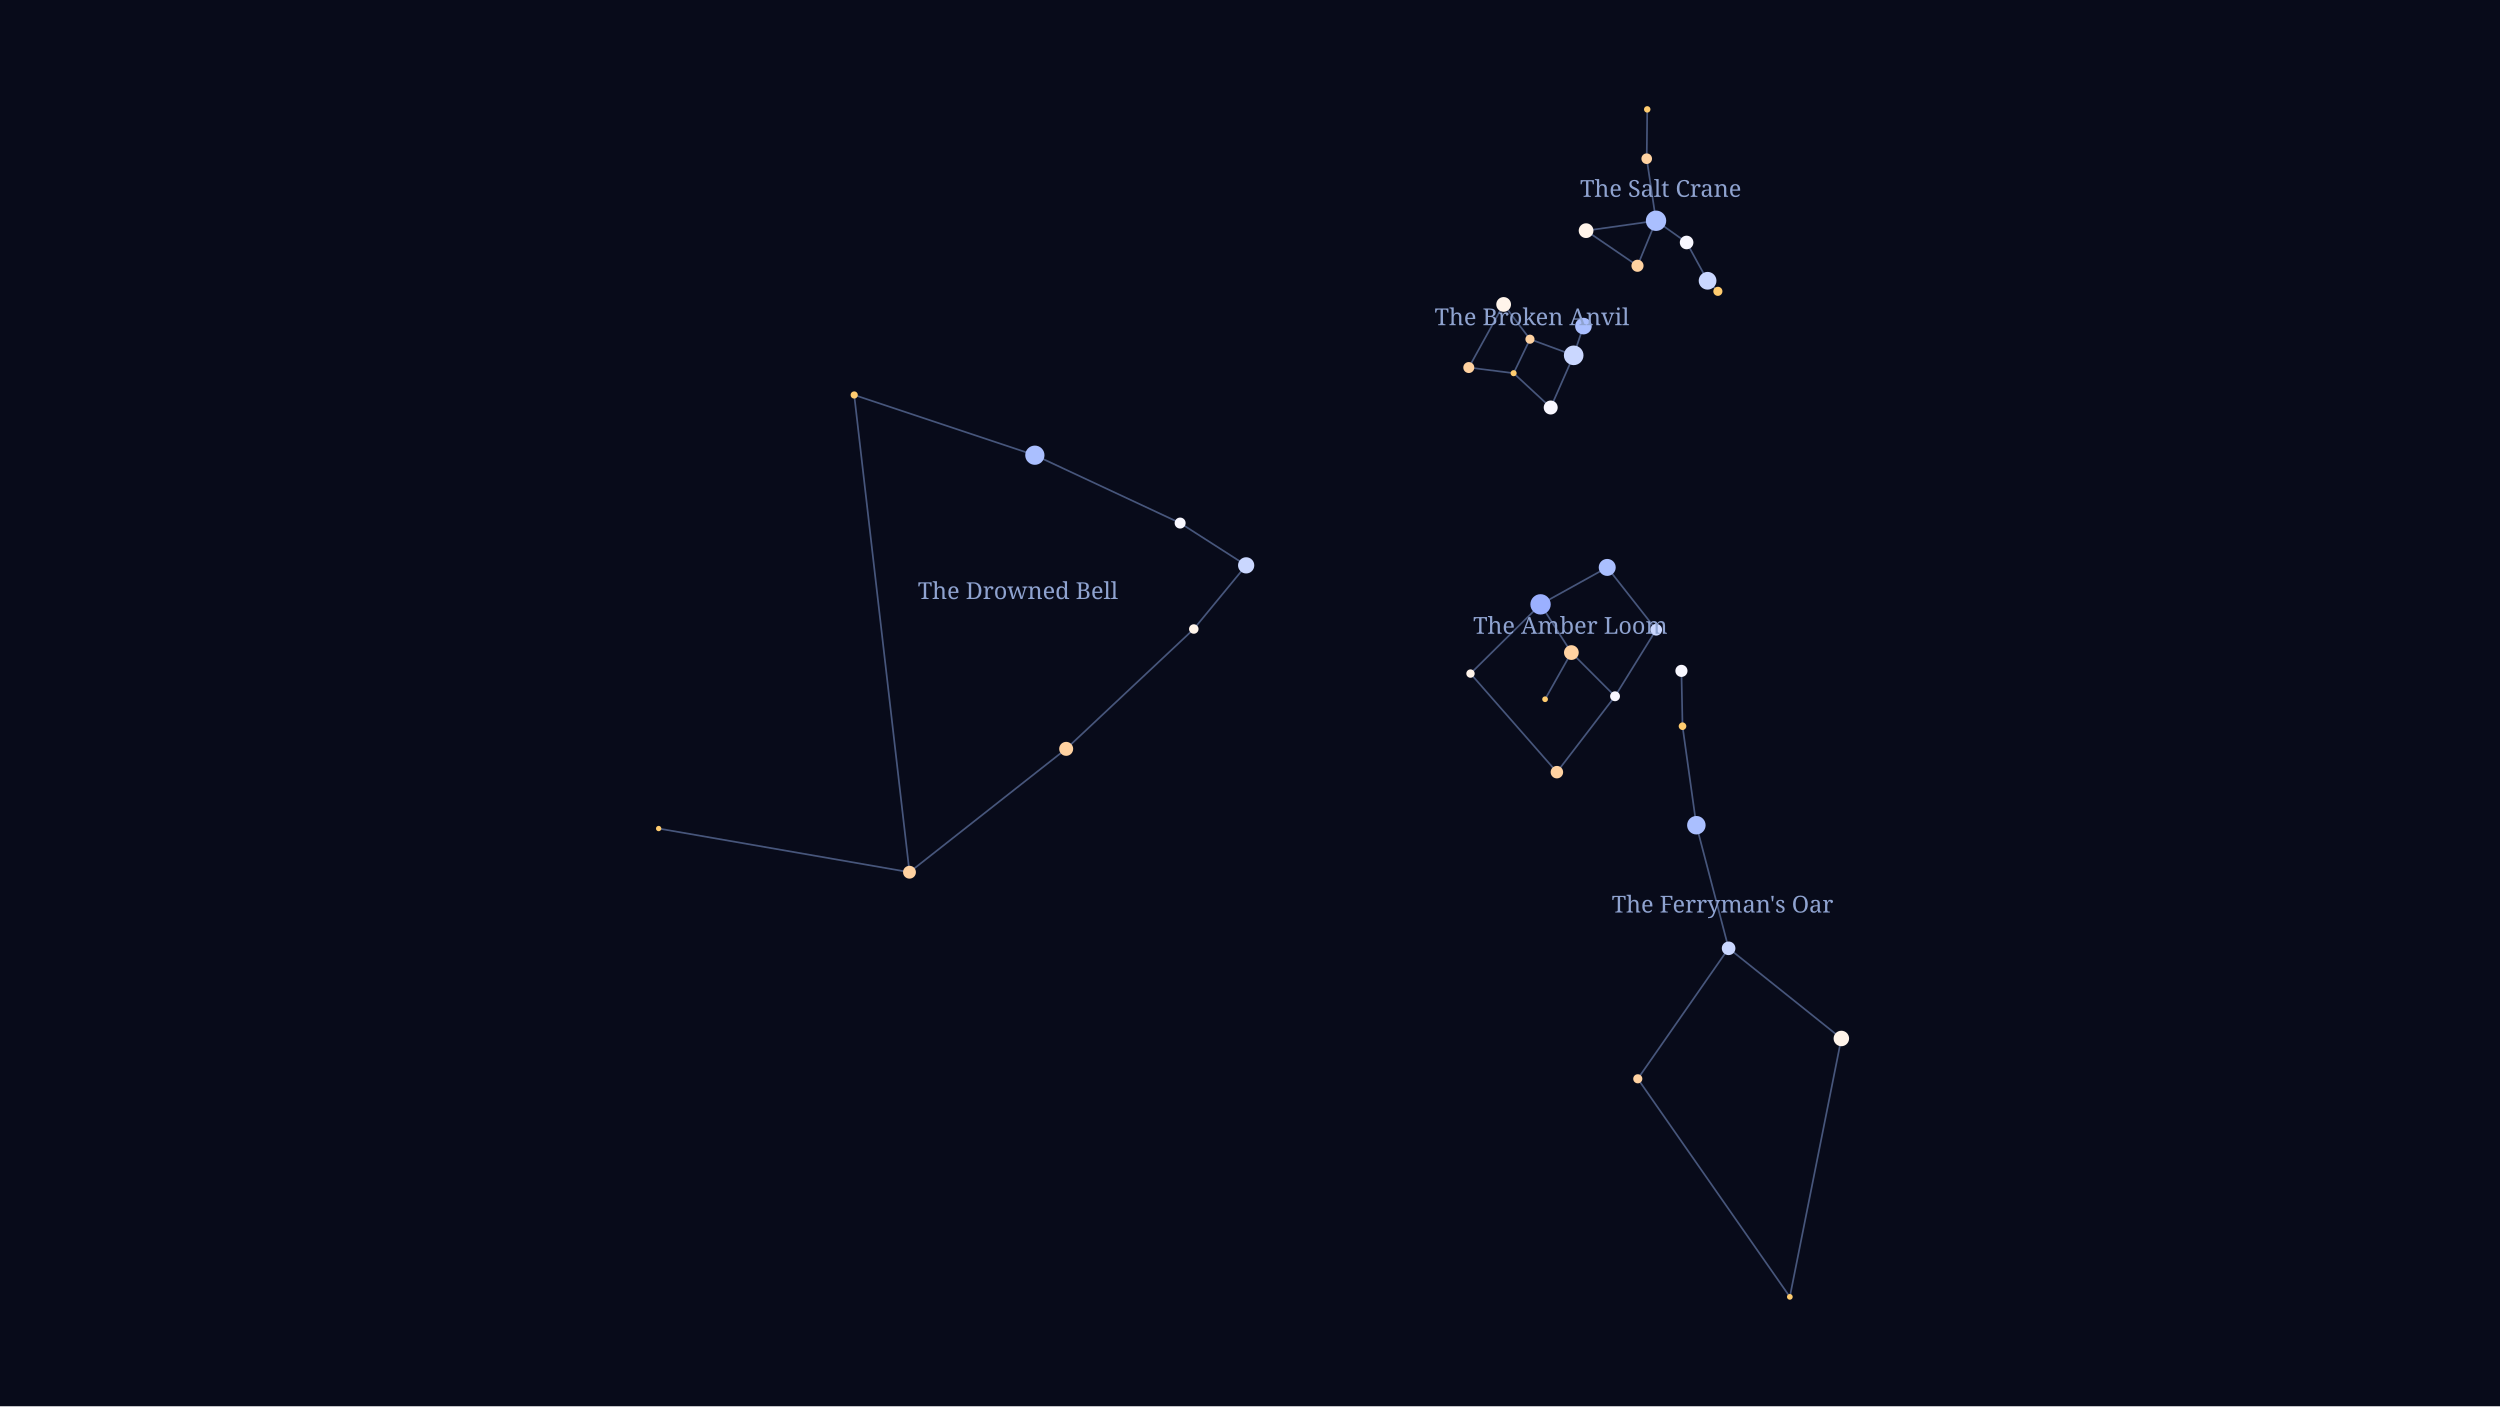
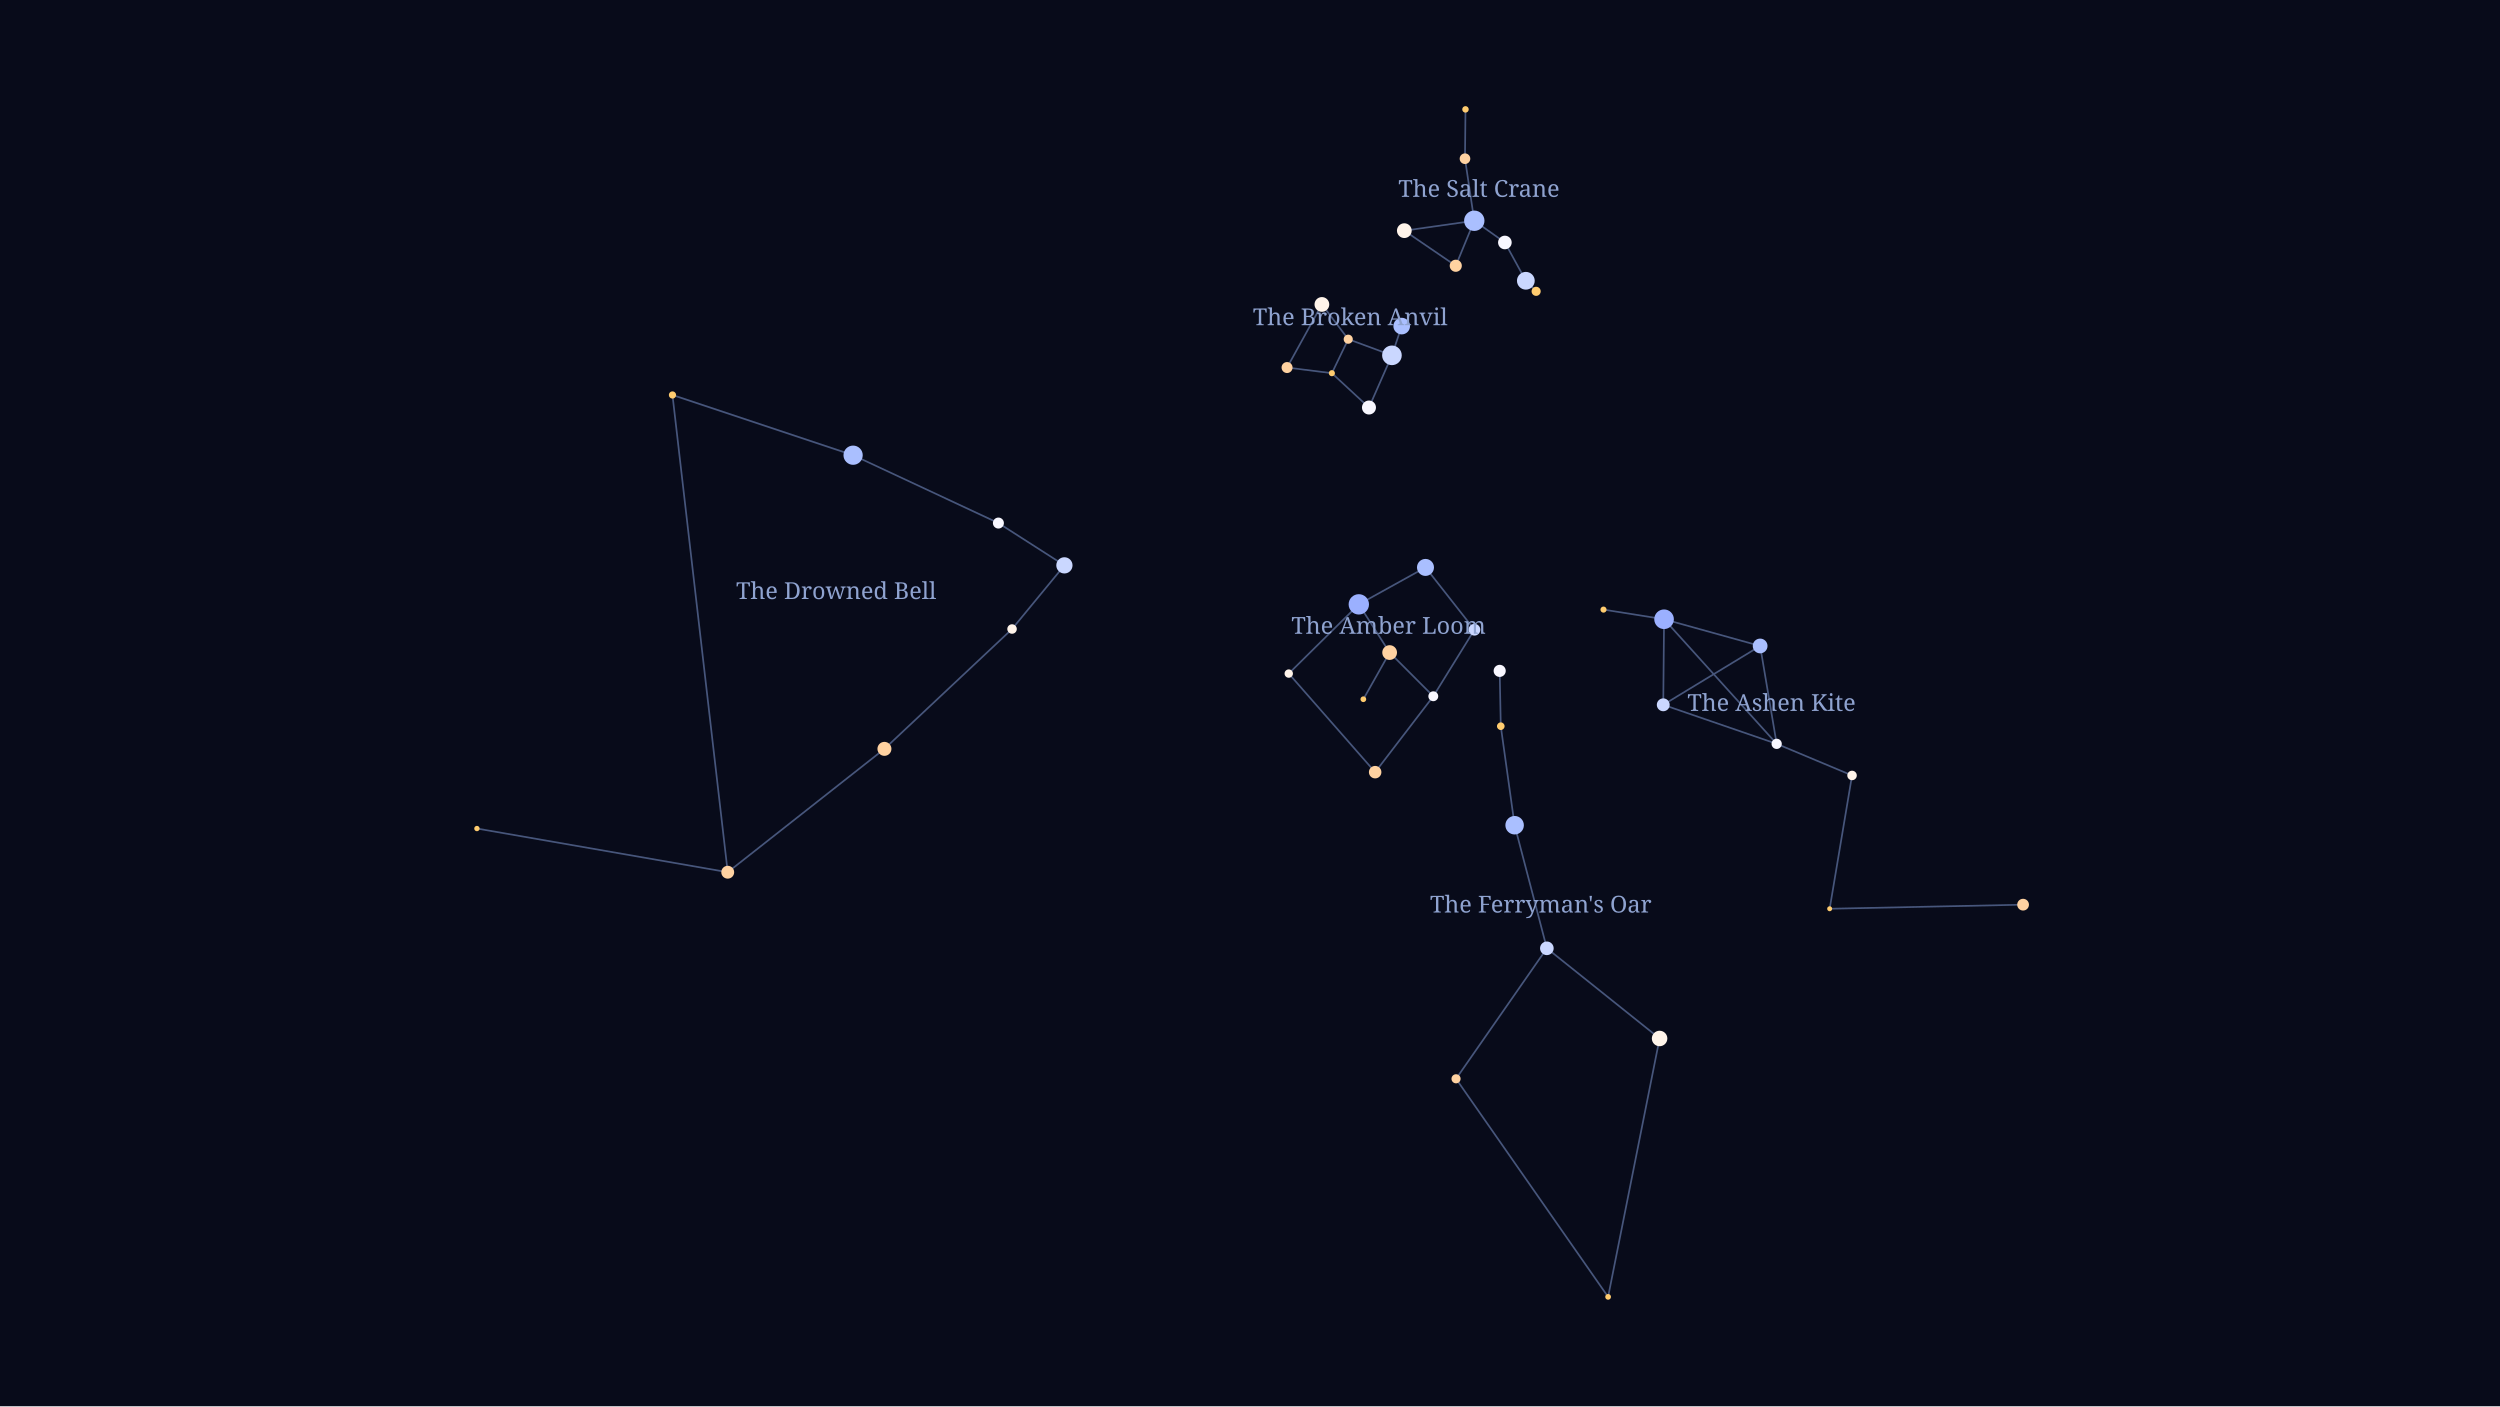
<svg xmlns="http://www.w3.org/2000/svg" width="1600" height="900" viewBox="0 0 1600 900" role="img" aria-label="A sky invented by three agents">
  <rect width="1600" height="900" fill="#080b1a" />
  <g stroke="#5c6f9c" stroke-width="1.1" opacity="0.75">
-     <line x1="1099.44" y1="186.45" x2="1092.85" y2="179.69" />
-     <line x1="1092.85" y1="179.69" x2="1079.43" y2="155.19" />
-     <line x1="1079.43" y1="155.19" x2="1059.86" y2="141.28" />
-     <line x1="1059.86" y1="141.28" x2="1048.00" y2="170.09" />
-     <line x1="1048.00" y1="170.09" x2="1015.09" y2="147.62" />
-     <line x1="1015.09" y1="147.62" x2="1059.86" y2="141.28" />
-     <line x1="1059.86" y1="141.28" x2="1053.90" y2="101.57" />
-     <line x1="1053.90" y1="101.57" x2="1054.23" y2="70.00" />
+     <line x1="983.13" y1="186.45" x2="976.54" y2="179.69" />
+     <line x1="976.54" y1="179.69" x2="963.12" y2="155.19" />
+     <line x1="963.12" y1="155.19" x2="943.54" y2="141.28" />
+     <line x1="943.54" y1="141.28" x2="931.69" y2="170.09" />
+     <line x1="931.69" y1="170.09" x2="898.77" y2="147.62" />
+     <line x1="898.77" y1="147.62" x2="943.54" y2="141.28" />
+     <line x1="943.54" y1="141.28" x2="937.59" y2="101.57" />
+     <line x1="937.59" y1="101.57" x2="937.91" y2="70.00" />
  </g>
-   <circle cx="1099.44" cy="186.45" r="2.92" fill="#ffcc6f" />
-   <circle cx="1054.23" cy="70.00" r="2.08" fill="#ffcc6f" />
-   <circle cx="1092.85" cy="179.69" r="5.68" fill="#cad7ff" />
-   <circle cx="1053.90" cy="101.57" r="3.40" fill="#ffd2a1" />
-   <circle cx="1079.43" cy="155.19" r="4.36" fill="#f8f7ff" />
-   <circle cx="1059.86" cy="141.28" r="6.52" fill="#aabfff" />
-   <circle cx="1015.09" cy="147.62" r="4.72" fill="#fff4ea" />
-   <circle cx="1048.00" cy="170.09" r="3.88" fill="#ffd2a1" />
-   <text x="1062.85" y="125.99" fill="#8fa3d0" font-size="15" font-family="Georgia, serif" text-anchor="middle">The Salt Crane</text>
+   <circle cx="983.13" cy="186.45" r="2.92" fill="#ffcc6f" />
+   <circle cx="937.91" cy="70.00" r="2.08" fill="#ffcc6f" />
+   <circle cx="976.54" cy="179.69" r="5.68" fill="#cad7ff" />
+   <circle cx="937.59" cy="101.57" r="3.40" fill="#ffd2a1" />
+   <circle cx="963.12" cy="155.19" r="4.36" fill="#f8f7ff" />
+   <circle cx="943.54" cy="141.28" r="6.52" fill="#aabfff" />
+   <circle cx="898.77" cy="147.62" r="4.72" fill="#fff4ea" />
+   <circle cx="931.69" cy="170.09" r="3.88" fill="#ffd2a1" />
+   <text x="946.54" y="125.99" fill="#8fa3d0" font-size="15" font-family="Georgia, serif" text-anchor="middle">The Salt Crane</text>
  <g stroke="#5c6f9c" stroke-width="1.1" opacity="0.75">
-     <line x1="1013.40" y1="208.70" x2="1007.16" y2="227.41" />
-     <line x1="1007.16" y1="227.41" x2="992.45" y2="260.81" />
-     <line x1="1007.16" y1="227.41" x2="979.18" y2="217.09" />
-     <line x1="992.45" y1="260.81" x2="968.71" y2="238.84" />
-     <line x1="979.18" y1="217.09" x2="968.71" y2="238.84" />
-     <line x1="979.18" y1="217.09" x2="962.33" y2="194.84" />
-     <line x1="968.71" y1="238.84" x2="940.03" y2="235.23" />
-     <line x1="962.33" y1="194.84" x2="940.03" y2="235.23" />
+     <line x1="897.09" y1="208.70" x2="890.84" y2="227.41" />
+     <line x1="890.84" y1="227.41" x2="876.14" y2="260.81" />
+     <line x1="890.84" y1="227.41" x2="862.87" y2="217.09" />
+     <line x1="876.14" y1="260.81" x2="852.40" y2="238.84" />
+     <line x1="862.87" y1="217.09" x2="852.40" y2="238.84" />
+     <line x1="862.87" y1="217.09" x2="846.01" y2="194.84" />
+     <line x1="852.40" y1="238.84" x2="823.72" y2="235.23" />
+     <line x1="846.01" y1="194.84" x2="823.72" y2="235.23" />
  </g>
-   <circle cx="962.33" cy="194.84" r="4.72" fill="#fff4ea" />
-   <circle cx="940.03" cy="235.23" r="3.52" fill="#ffd2a1" />
-   <circle cx="1013.40" cy="208.70" r="5.32" fill="#aabfff" />
-   <circle cx="1007.16" cy="227.41" r="6.28" fill="#cad7ff" />
-   <circle cx="992.45" cy="260.81" r="4.48" fill="#f8f7ff" />
-   <circle cx="979.18" cy="217.09" r="2.92" fill="#ffd2a1" />
-   <circle cx="968.71" cy="238.84" r="1.96" fill="#ffcc6f" />
-   <text x="980.47" y="208.13" fill="#8fa3d0" font-size="15" font-family="Georgia, serif" text-anchor="middle">The Broken Anvil</text>
+   <circle cx="846.01" cy="194.84" r="4.72" fill="#fff4ea" />
+   <circle cx="823.72" cy="235.23" r="3.52" fill="#ffd2a1" />
+   <circle cx="897.09" cy="208.70" r="5.32" fill="#aabfff" />
+   <circle cx="890.84" cy="227.41" r="6.28" fill="#cad7ff" />
+   <circle cx="876.14" cy="260.81" r="4.48" fill="#f8f7ff" />
+   <circle cx="862.87" cy="217.09" r="2.92" fill="#ffd2a1" />
+   <circle cx="852.40" cy="238.84" r="1.96" fill="#ffcc6f" />
+   <text x="864.15" y="208.13" fill="#8fa3d0" font-size="15" font-family="Georgia, serif" text-anchor="middle">The Broken Anvil</text>
  <g stroke="#5c6f9c" stroke-width="1.1" opacity="0.75">
-     <line x1="797.54" y1="361.83" x2="755.29" y2="334.76" />
-     <line x1="797.54" y1="361.83" x2="764.02" y2="402.57" />
-     <line x1="755.29" y1="334.76" x2="662.31" y2="291.33" />
-     <line x1="764.02" y1="402.57" x2="682.35" y2="479.27" />
-     <line x1="662.31" y1="291.33" x2="546.69" y2="252.79" />
-     <line x1="682.35" y1="479.27" x2="582.07" y2="558.22" />
-     <line x1="546.69" y1="252.79" x2="582.07" y2="558.22" />
-     <line x1="582.07" y1="558.22" x2="421.54" y2="530.27" />
+     <line x1="681.22" y1="361.83" x2="638.98" y2="334.76" />
+     <line x1="681.22" y1="361.83" x2="647.71" y2="402.57" />
+     <line x1="638.98" y1="334.76" x2="545.99" y2="291.33" />
+     <line x1="647.71" y1="402.57" x2="566.04" y2="479.27" />
+     <line x1="545.99" y1="291.33" x2="430.38" y2="252.79" />
+     <line x1="566.04" y1="479.27" x2="465.75" y2="558.22" />
+     <line x1="430.38" y1="252.79" x2="465.75" y2="558.22" />
+     <line x1="465.75" y1="558.22" x2="305.23" y2="530.27" />
  </g>
-   <circle cx="421.54" cy="530.27" r="1.72" fill="#ffcc6f" />
-   <circle cx="797.54" cy="361.83" r="5.20" fill="#cad7ff" />
-   <circle cx="682.35" cy="479.27" r="4.48" fill="#ffd2a1" />
-   <circle cx="662.31" cy="291.33" r="6.16" fill="#aabfff" />
-   <circle cx="582.07" cy="558.22" r="4.12" fill="#ffd2a1" />
-   <circle cx="546.69" cy="252.79" r="2.32" fill="#ffcc6f" />
-   <circle cx="764.02" cy="402.57" r="3.04" fill="#fff4ea" />
-   <circle cx="755.29" cy="334.76" r="3.52" fill="#f8f7ff" />
-   <text x="651.48" y="383.38" fill="#8fa3d0" font-size="15" font-family="Georgia, serif" text-anchor="middle">The Drowned Bell</text>
+   <circle cx="305.23" cy="530.27" r="1.72" fill="#ffcc6f" />
+   <circle cx="681.22" cy="361.83" r="5.20" fill="#cad7ff" />
+   <circle cx="566.04" cy="479.27" r="4.48" fill="#ffd2a1" />
+   <circle cx="545.99" cy="291.33" r="6.16" fill="#aabfff" />
+   <circle cx="465.75" cy="558.22" r="4.12" fill="#ffd2a1" />
+   <circle cx="430.38" cy="252.79" r="2.32" fill="#ffcc6f" />
+   <circle cx="647.71" cy="402.57" r="3.04" fill="#fff4ea" />
+   <circle cx="638.98" cy="334.76" r="3.52" fill="#f8f7ff" />
+   <text x="535.16" y="383.38" fill="#8fa3d0" font-size="15" font-family="Georgia, serif" text-anchor="middle">The Drowned Bell</text>
  <g stroke="#5c6f9c" stroke-width="1.1" opacity="0.75">
-     <line x1="1028.62" y1="363.15" x2="1059.96" y2="403.03" />
-     <line x1="1028.62" y1="363.15" x2="985.95" y2="386.79" />
-     <line x1="985.95" y1="386.79" x2="941.12" y2="431.09" />
-     <line x1="1059.96" y1="403.03" x2="1033.62" y2="445.61" />
-     <line x1="1033.62" y1="445.61" x2="996.41" y2="494.18" />
-     <line x1="985.95" y1="386.79" x2="1005.68" y2="417.64" />
-     <line x1="1005.68" y1="417.64" x2="1033.62" y2="445.61" />
-     <line x1="1005.68" y1="417.64" x2="988.85" y2="447.51" />
-     <line x1="941.12" y1="431.09" x2="996.41" y2="494.18" />
+     <line x1="912.31" y1="363.15" x2="943.64" y2="403.03" />
+     <line x1="912.31" y1="363.15" x2="869.64" y2="386.79" />
+     <line x1="869.64" y1="386.79" x2="824.80" y2="431.09" />
+     <line x1="943.64" y1="403.03" x2="917.31" y2="445.61" />
+     <line x1="917.31" y1="445.61" x2="880.10" y2="494.18" />
+     <line x1="869.64" y1="386.79" x2="889.37" y2="417.64" />
+     <line x1="889.37" y1="417.64" x2="917.31" y2="445.61" />
+     <line x1="889.37" y1="417.64" x2="872.54" y2="447.51" />
+     <line x1="824.80" y1="431.09" x2="880.10" y2="494.18" />
  </g>
-   <circle cx="985.95" cy="386.79" r="6.52" fill="#9bb0ff" />
-   <circle cx="1028.62" cy="363.15" r="5.44" fill="#aabfff" />
-   <circle cx="996.41" cy="494.18" r="4.00" fill="#ffd2a1" />
-   <circle cx="941.12" cy="431.09" r="2.68" fill="#fff4ea" />
-   <circle cx="1033.62" cy="445.61" r="3.16" fill="#f8f7ff" />
-   <circle cx="1059.96" cy="403.03" r="3.76" fill="#cad7ff" />
-   <circle cx="1005.68" cy="417.64" r="4.72" fill="#ffd2a1" />
-   <circle cx="988.85" cy="447.51" r="1.84" fill="#ffcc6f" />
-   <text x="1005.03" y="405.63" fill="#8fa3d0" font-size="15" font-family="Georgia, serif" text-anchor="middle">The Amber Loom</text>
+   <circle cx="869.64" cy="386.79" r="6.52" fill="#9bb0ff" />
+   <circle cx="912.31" cy="363.15" r="5.44" fill="#aabfff" />
+   <circle cx="880.10" cy="494.18" r="4.00" fill="#ffd2a1" />
+   <circle cx="824.80" cy="431.09" r="2.68" fill="#fff4ea" />
+   <circle cx="917.31" cy="445.61" r="3.16" fill="#f8f7ff" />
+   <circle cx="943.64" cy="403.03" r="3.76" fill="#cad7ff" />
+   <circle cx="889.37" cy="417.64" r="4.72" fill="#ffd2a1" />
+   <circle cx="872.54" cy="447.51" r="1.84" fill="#ffcc6f" />
+   <text x="888.71" y="405.63" fill="#8fa3d0" font-size="15" font-family="Georgia, serif" text-anchor="middle">The Amber Loom</text>
  <g stroke="#5c6f9c" stroke-width="1.1" opacity="0.75">
-     <line x1="1076.12" y1="429.36" x2="1076.81" y2="464.77" />
-     <line x1="1076.81" y1="464.77" x2="1085.67" y2="528.14" />
-     <line x1="1085.67" y1="528.14" x2="1106.31" y2="606.92" />
-     <line x1="1106.31" y1="606.92" x2="1048.18" y2="690.43" />
-     <line x1="1106.31" y1="606.92" x2="1178.46" y2="664.63" />
-     <line x1="1048.18" y1="690.43" x2="1145.50" y2="830.00" />
-     <line x1="1178.46" y1="664.63" x2="1145.50" y2="830.00" />
+     <line x1="959.80" y1="429.36" x2="960.50" y2="464.77" />
+     <line x1="960.50" y1="464.77" x2="969.36" y2="528.14" />
+     <line x1="969.36" y1="528.14" x2="989.99" y2="606.92" />
+     <line x1="989.99" y1="606.92" x2="931.87" y2="690.43" />
+     <line x1="989.99" y1="606.92" x2="1062.14" y2="664.63" />
+     <line x1="931.87" y1="690.43" x2="1029.19" y2="830.00" />
+     <line x1="1062.14" y1="664.63" x2="1029.19" y2="830.00" />
  </g>
-   <circle cx="1178.46" cy="664.63" r="4.96" fill="#fff4ea" />
-   <circle cx="1048.18" cy="690.43" r="2.92" fill="#ffd2a1" />
-   <circle cx="1076.81" cy="464.77" r="2.44" fill="#ffcc6f" />
-   <circle cx="1076.12" cy="429.36" r="3.88" fill="#f8f7ff" />
-   <circle cx="1085.67" cy="528.14" r="5.92" fill="#aabfff" />
-   <circle cx="1106.31" cy="606.92" r="4.36" fill="#cad7ff" />
-   <circle cx="1145.50" cy="830.00" r="1.84" fill="#ffcc6f" />
-   <text x="1102.44" y="584.04" fill="#8fa3d0" font-size="15" font-family="Georgia, serif" text-anchor="middle">The Ferryman's Oar</text>
+   <circle cx="1062.14" cy="664.63" r="4.96" fill="#fff4ea" />
+   <circle cx="931.87" cy="690.43" r="2.92" fill="#ffd2a1" />
+   <circle cx="960.50" cy="464.77" r="2.44" fill="#ffcc6f" />
+   <circle cx="959.80" cy="429.36" r="3.88" fill="#f8f7ff" />
+   <circle cx="969.36" cy="528.14" r="5.92" fill="#aabfff" />
+   <circle cx="989.99" cy="606.92" r="4.36" fill="#cad7ff" />
+   <circle cx="1029.19" cy="830.00" r="1.84" fill="#ffcc6f" />
+   <text x="986.12" y="584.04" fill="#8fa3d0" font-size="15" font-family="Georgia, serif" text-anchor="middle">The Ferryman's Oar</text>
+   <g stroke="#5c6f9c" stroke-width="1.1" opacity="0.75">
+     <line x1="1065.00" y1="396.32" x2="1064.48" y2="451.08" />
+     <line x1="1064.48" y1="451.08" x2="1137.07" y2="476.06" />
+     <line x1="1137.07" y1="476.06" x2="1126.49" y2="413.42" />
+     <line x1="1126.49" y1="413.42" x2="1065.00" y2="396.32" />
+     <line x1="1065.00" y1="396.32" x2="1137.07" y2="476.06" />
+     <line x1="1064.48" y1="451.08" x2="1126.49" y2="413.42" />
+     <line x1="1137.07" y1="476.06" x2="1185.31" y2="496.29" />
+     <line x1="1185.31" y1="496.29" x2="1170.99" y2="581.60" />
+     <line x1="1170.99" y1="581.60" x2="1294.77" y2="578.99" />
+     <line x1="1065.00" y1="396.32" x2="1026.24" y2="390.15" />
+   </g>
+   <circle cx="1126.49" cy="413.42" r="4.72" fill="#aabfff" />
+   <circle cx="1137.07" cy="476.06" r="3.28" fill="#f8f7ff" />
+   <circle cx="1185.31" cy="496.29" r="3.04" fill="#fff4ea" />
+   <circle cx="1170.99" cy="581.60" r="1.60" fill="#ffcc6f" />
+   <circle cx="1294.77" cy="578.99" r="3.76" fill="#ffd2a1" />
+   <circle cx="1065.00" cy="396.32" r="6.28" fill="#9bb0ff" />
+   <circle cx="1026.24" cy="390.15" r="1.96" fill="#ffcc6f" />
+   <circle cx="1064.48" cy="451.08" r="4.12" fill="#cad7ff" />
+   <text x="1133.79" y="454.99" fill="#8fa3d0" font-size="15" font-family="Georgia, serif" text-anchor="middle">The Ashen Kite</text>
</svg>
